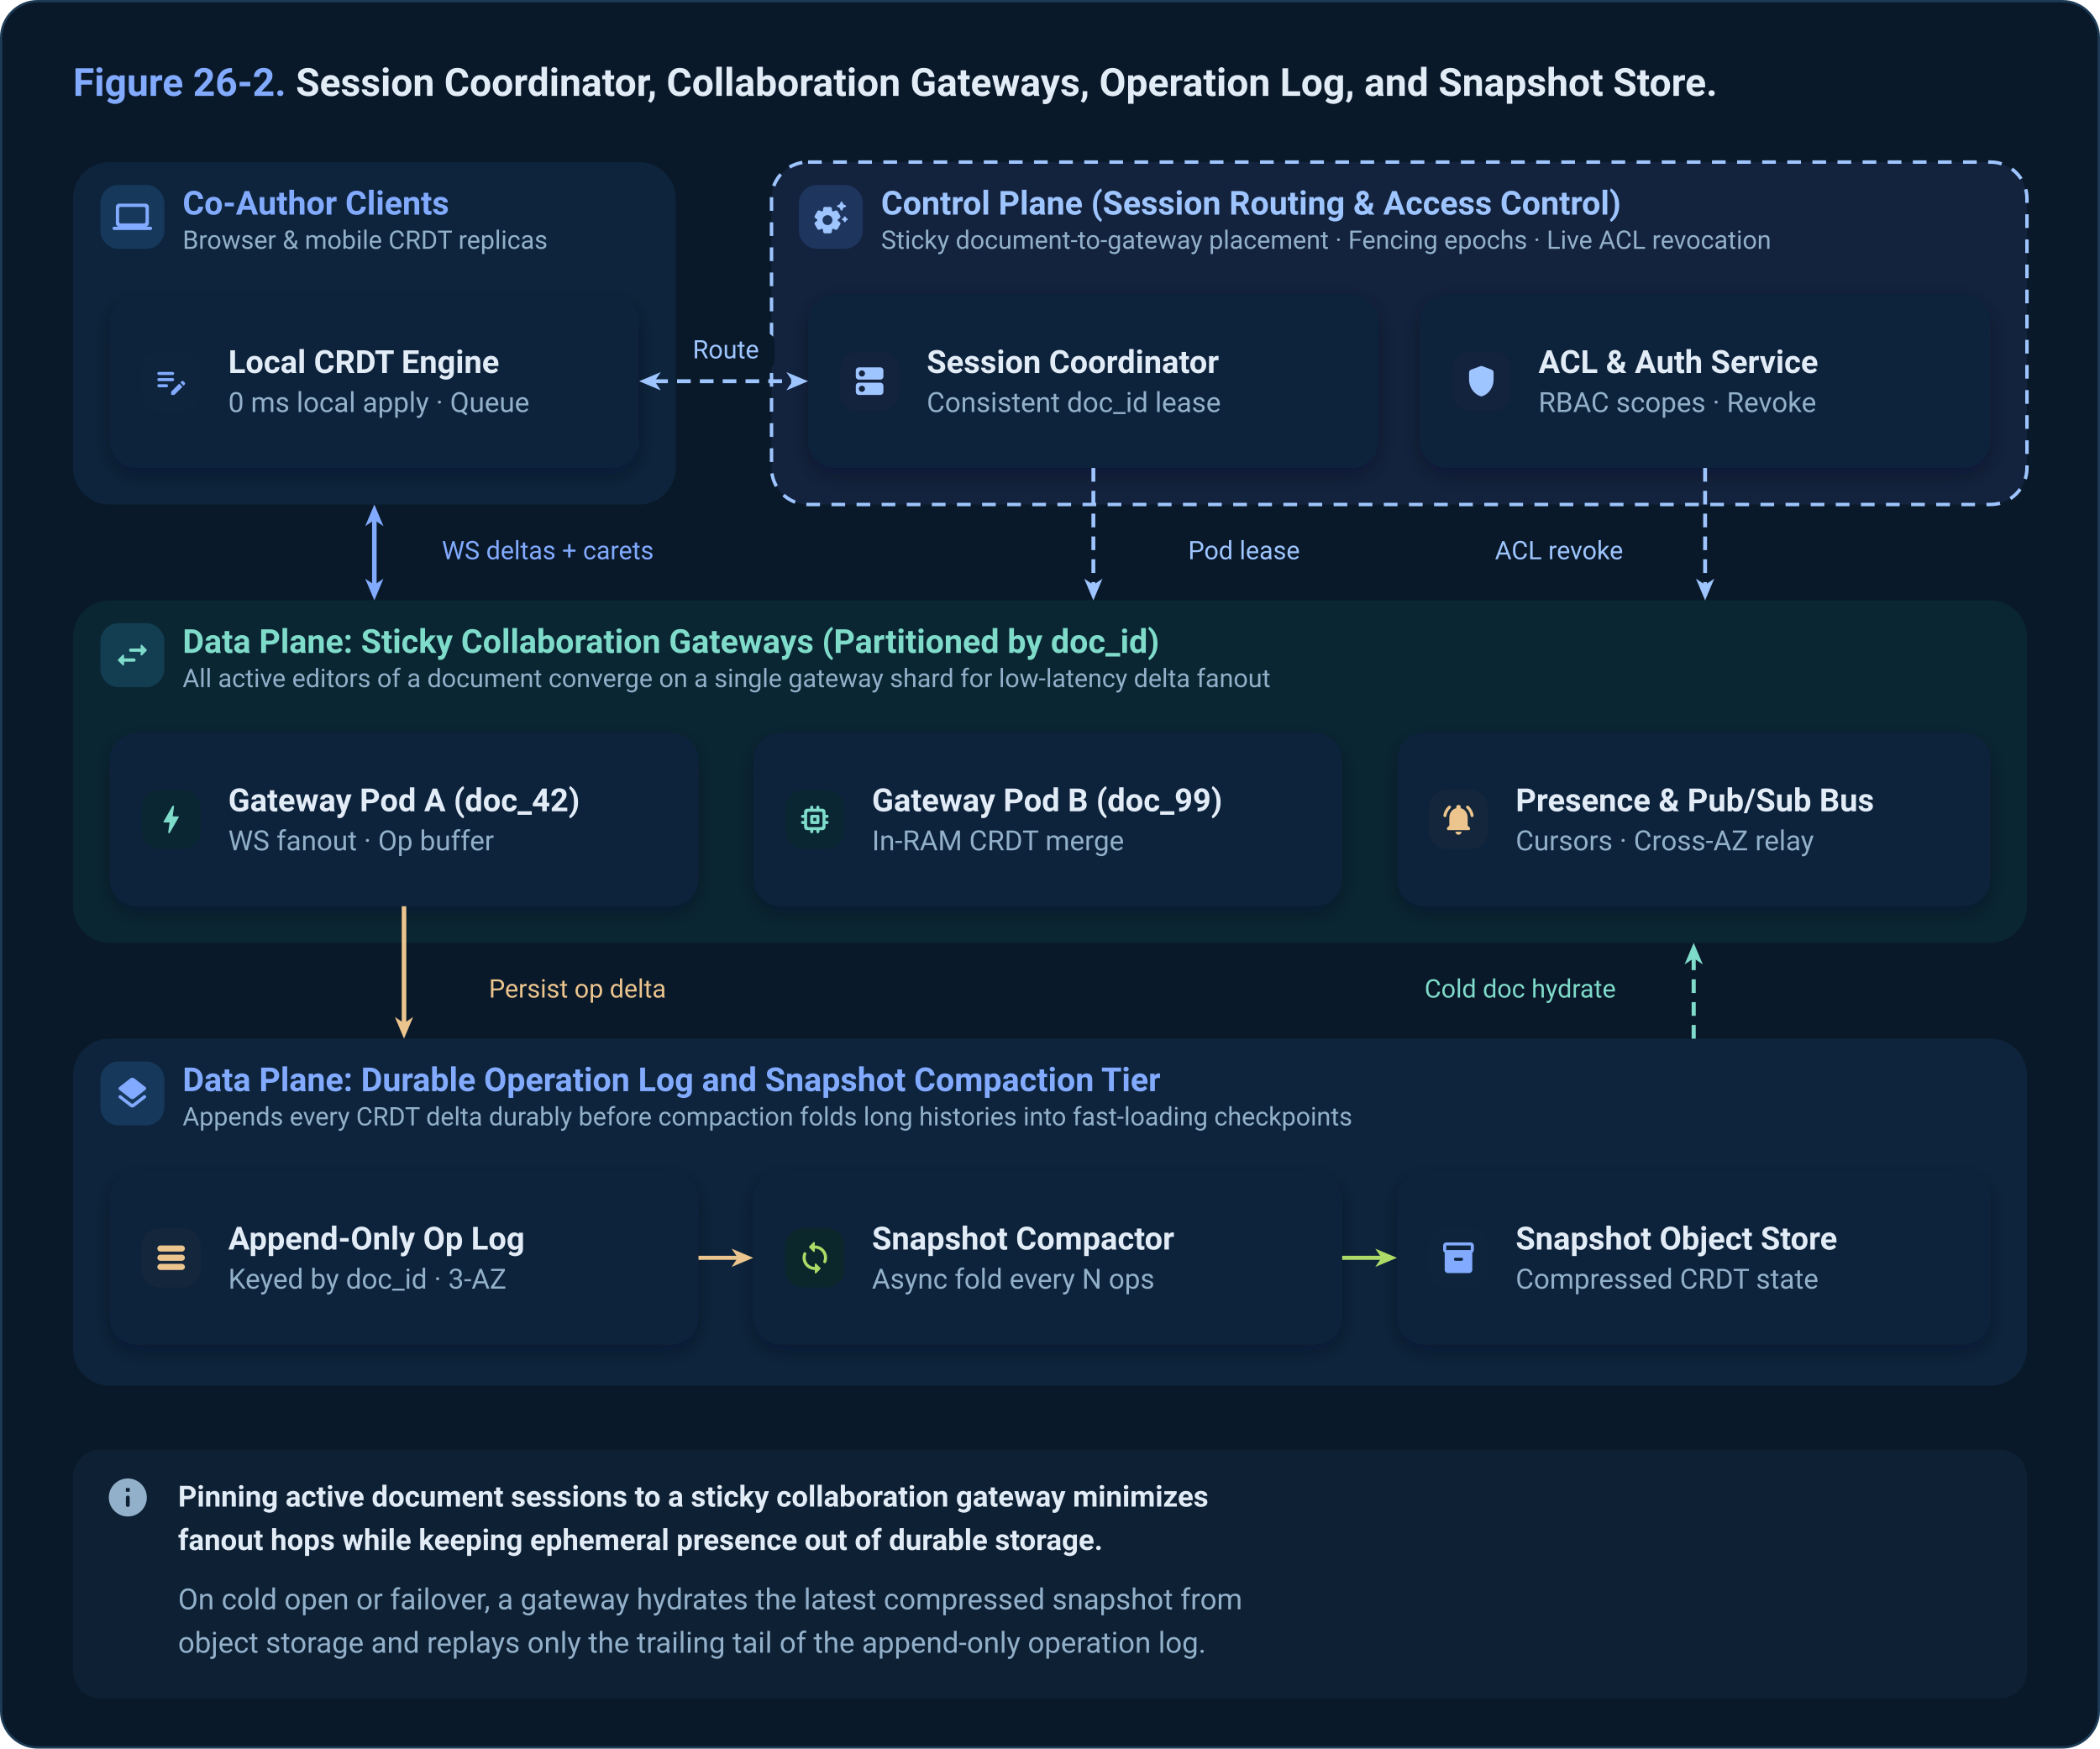
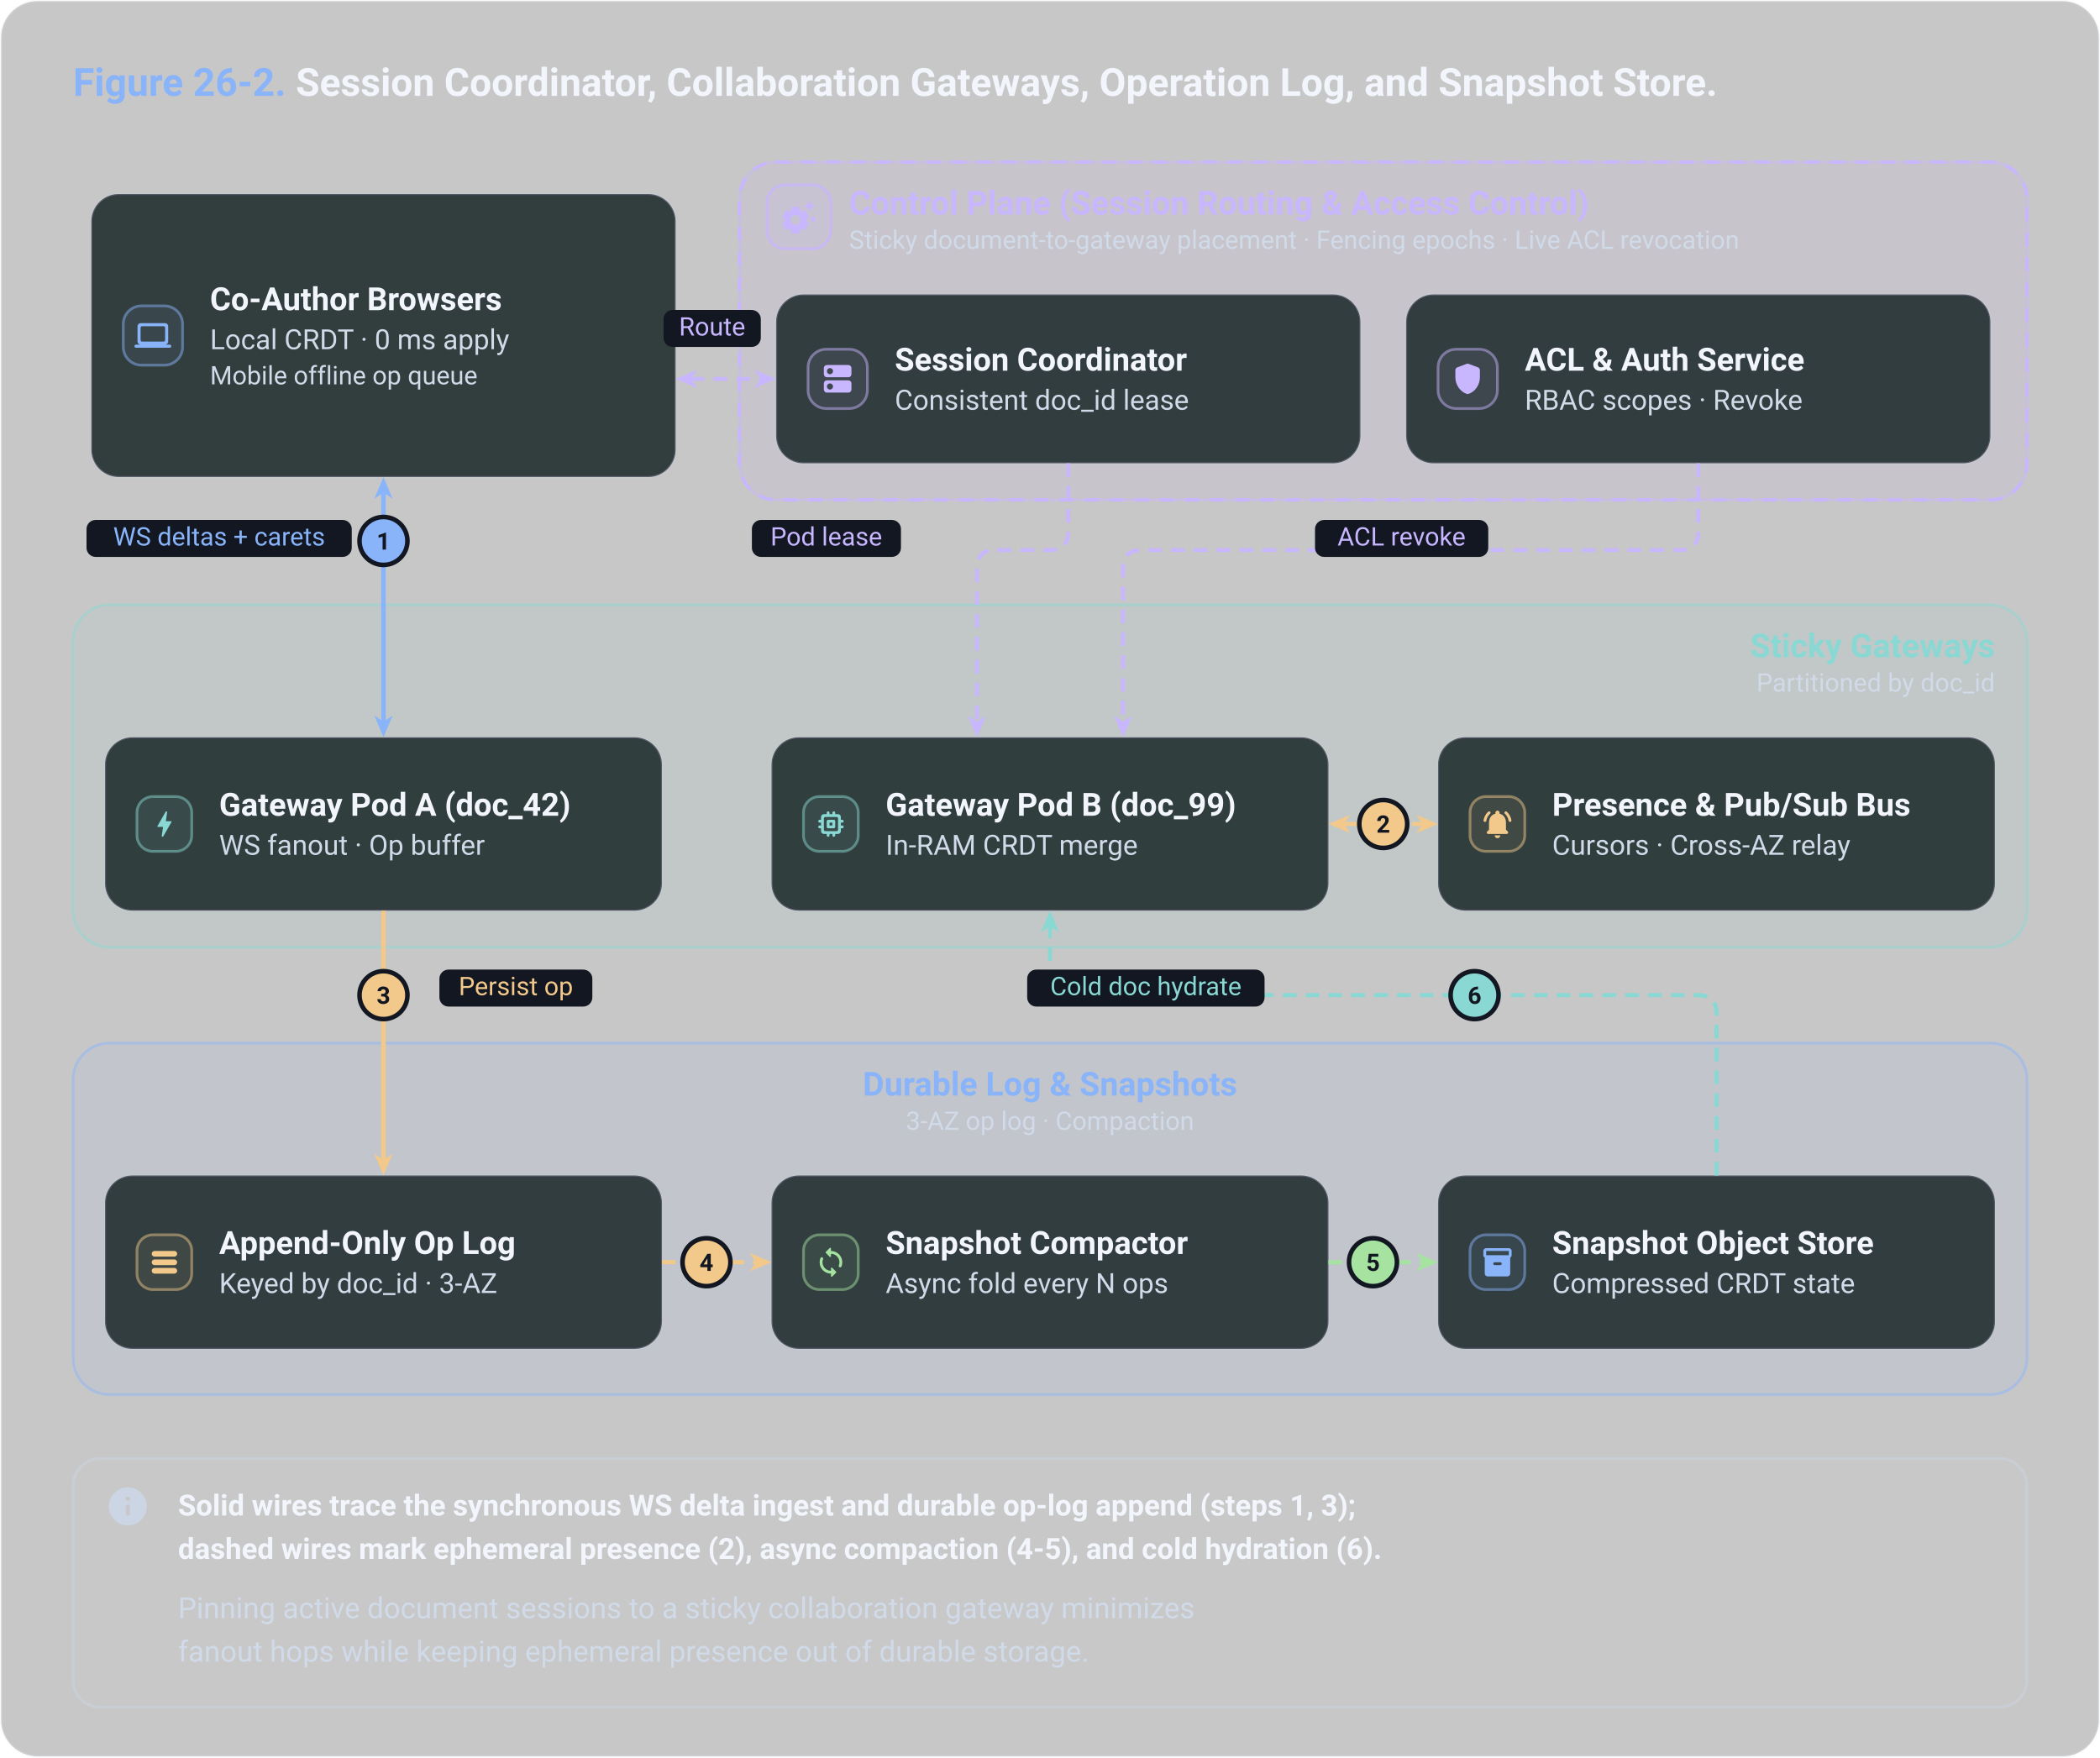
- <svg xmlns="http://www.w3.org/2000/svg" viewBox="0 0 920 766" width="920" height="766">
+ <svg xmlns="http://www.w3.org/2000/svg" viewBox="0 0 920 770" width="920" height="770">
  <style>
-     text { font-family: -apple-system, BlinkMacSystemFont, "Segoe UI", Roboto, "Helvetica Neue", Arial, sans-serif; fill: #E2ECF7; }
-     .paper { fill: #091929; }
-     .frame { fill: #091929; stroke: #1D3B56; stroke-width: 1; }
-     .card { fill: #10243A; }
-     .hair { stroke: #1D3B56; stroke-width: 1.2; fill: none; }
-     .muted { fill: #92B0C9; }
-     .ink { fill: #E2ECF7; }
+     text { font-family: -apple-system, BlinkMacSystemFont, "Segoe UI", Roboto, "Helvetica Neue", Arial, sans-serif; fill: #F2F6FC; }
+     .paper { fill: #121722; }
+     .frame { fill: rgba(0, 0, 0, 0.22); stroke: rgba(226, 232, 240, 0.18); stroke-width: 1.2; }
+     .card { fill: rgba(13, 18, 28, 0.80); stroke: rgba(203, 213, 225, 0.24); stroke-width: 1; }
+     .hair { stroke: rgba(226, 232, 240, 0.18); stroke-width: 1.2; fill: none; }
+     .muted { fill: #D0DAE8; }
+     .ink { fill: #F2F6FC; }
    .title { font-size: 17.0px; font-weight: 650; }
    .head { font-size: 14.5px; font-weight: 650; }
    .name { font-size: 14.0px; font-weight: 650; }
    .body { font-size: 13.0px; }
    .sub { font-size: 12.2px; }
    .mono { font-size: 11.8px; font-family: "SF Mono", SFMono-Regular, ui-monospace, Menlo, Consolas, monospace; }
    .monob { font-size: 11.8px; font-weight: 650; font-family: "SF Mono", SFMono-Regular, ui-monospace, Menlo, Consolas, monospace; }
    .small { font-size: 11.2px; }
    .badge { font-size: 10.5px; font-weight: 650; }
    .note { font-size: 12.8px; }
    .noteb { font-size: 12.8px; font-weight: 650; }
-     .sub, .small, .note { fill: #92B0C9; }
-     .c-blue { fill: #0D243C; }
-     .m-blue { fill: #16385B; }
-     .a-blue { fill: #82AAFF; }
-     .t-blue { fill: #82AAFF; }
-     .w-blue { stroke: #82AAFF; fill: none; stroke-linecap: butt; stroke-linejoin: round; }
-     .o-blue { stroke: #82AAFF; fill: none; stroke-width: 1.5; }
-     .h-blue { stroke: #82AAFF; stroke-width: 1.4; }
-     .c-green { fill: #0C272B; }
-     .m-green { fill: #153F44; }
-     .a-green { fill: #ADDB67; }
-     .t-green { fill: #ADDB67; }
-     .w-green { stroke: #ADDB67; fill: none; stroke-linecap: butt; stroke-linejoin: round; }
-     .o-green { stroke: #ADDB67; fill: none; stroke-width: 1.5; }
-     .h-green { stroke: #ADDB67; stroke-width: 1.4; }
-     .c-amber { fill: #13263B; }
-     .m-amber { fill: #1F3B58; }
-     .a-amber { fill: #ECC48D; }
-     .t-amber { fill: #ECC48D; }
-     .w-amber { stroke: #ECC48D; fill: none; stroke-linecap: butt; stroke-linejoin: round; }
-     .o-amber { stroke: #ECC48D; fill: none; stroke-width: 1.5; }
-     .h-amber { stroke: #ECC48D; stroke-width: 1.4; }
-     .c-red { fill: #211B2D; }
-     .m-red { fill: #342742; }
-     .a-red { fill: #F29CA3; }
-     .t-red { fill: #F29CA3; }
-     .w-red { stroke: #F29CA3; fill: none; stroke-linecap: butt; stroke-linejoin: round; }
-     .o-red { stroke: #F29CA3; fill: none; stroke-width: 1.5; }
-     .h-red { stroke: #F29CA3; stroke-width: 1.4; }
-     .c-purple { fill: #13223D; }
-     .m-purple { fill: #1E355E; }
-     .a-purple { fill: #9EC5FF; }
-     .t-purple { fill: #9EC5FF; }
-     .w-purple { stroke: #9EC5FF; fill: none; stroke-linecap: butt; stroke-linejoin: round; }
-     .o-purple { stroke: #9EC5FF; fill: none; stroke-width: 1.5; }
-     .h-purple { stroke: #9EC5FF; stroke-width: 1.4; }
-     .c-teal { fill: #0A2633; }
-     .m-teal { fill: #133E52; }
-     .a-teal { fill: #7FDBCA; }
-     .t-teal { fill: #7FDBCA; }
-     .w-teal { stroke: #7FDBCA; fill: none; stroke-linecap: butt; stroke-linejoin: round; }
-     .o-teal { stroke: #7FDBCA; fill: none; stroke-width: 1.5; }
-     .h-teal { stroke: #7FDBCA; stroke-width: 1.4; }
-     .c-gray { fill: #0E2034; }
-     .m-gray { fill: #1A324D; }
-     .a-gray { fill: #92B0C9; }
-     .t-gray { fill: #92B0C9; }
-     .w-gray { stroke: #92B0C9; fill: none; stroke-linecap: butt; stroke-linejoin: round; }
-     .o-gray { stroke: #92B0C9; fill: none; stroke-width: 1.5; }
-     .h-gray { stroke: #92B0C9; stroke-width: 1.4; }
-     .c-wire { fill: #0E2034; }
-     .m-wire { fill: #1A324D; }
-     .a-wire { fill: #789BB8; }
-     .t-wire { fill: #789BB8; }
-     .w-wire { stroke: #789BB8; fill: none; stroke-linecap: butt; stroke-linejoin: round; }
-     .o-wire { stroke: #789BB8; fill: none; stroke-width: 1.5; }
-     .h-wire { stroke: #789BB8; stroke-width: 1.4; }
+     .sub, .small, .note { fill: #D0DAE8; }
+     .c-blue { fill: rgba(137, 180, 250, 0.08); stroke: #89B4FA; stroke-opacity: 0.48; stroke-width: 1.2; }
+     .m-blue { fill: rgba(137, 180, 250, 0.16); stroke: #89B4FA; stroke-opacity: 0.78; stroke-width: 1.2; }
+     .a-blue { fill: #89B4FA; }
+     .t-blue { fill: #89B4FA; }
+     .w-blue { stroke: #89B4FA; fill: none; stroke-linecap: butt; stroke-linejoin: round; }
+     .o-blue { stroke: #89B4FA; fill: none; stroke-width: 1.5; }
+     .h-blue { stroke: #89B4FA; stroke-width: 1.4; }
+     .c-green { fill: rgba(166, 227, 161, 0.08); stroke: #A6E3A1; stroke-opacity: 0.48; stroke-width: 1.2; }
+     .m-green { fill: rgba(166, 227, 161, 0.15); stroke: #A6E3A1; stroke-opacity: 0.78; stroke-width: 1.2; }
+     .a-green { fill: #A6E3A1; }
+     .t-green { fill: #A6E3A1; }
+     .w-green { stroke: #A6E3A1; fill: none; stroke-linecap: butt; stroke-linejoin: round; }
+     .o-green { stroke: #A6E3A1; fill: none; stroke-width: 1.5; }
+     .h-green { stroke: #A6E3A1; stroke-width: 1.4; }
+     .c-amber { fill: rgba(242, 201, 138, 0.08); stroke: #F2C98A; stroke-opacity: 0.48; stroke-width: 1.2; }
+     .m-amber { fill: rgba(242, 201, 138, 0.16); stroke: #F2C98A; stroke-opacity: 0.78; stroke-width: 1.2; }
+     .a-amber { fill: #F2C98A; }
+     .t-amber { fill: #F2C98A; }
+     .w-amber { stroke: #F2C98A; fill: none; stroke-linecap: butt; stroke-linejoin: round; }
+     .o-amber { stroke: #F2C98A; fill: none; stroke-width: 1.5; }
+     .h-amber { stroke: #F2C98A; stroke-width: 1.4; }
+     .c-red { fill: rgba(243, 166, 178, 0.08); stroke: #F3A6B2; stroke-opacity: 0.48; stroke-width: 1.2; }
+     .m-red { fill: rgba(243, 166, 178, 0.16); stroke: #F3A6B2; stroke-opacity: 0.78; stroke-width: 1.2; }
+     .a-red { fill: #F3A6B2; }
+     .t-red { fill: #F3A6B2; }
+     .w-red { stroke: #F3A6B2; fill: none; stroke-linecap: butt; stroke-linejoin: round; }
+     .o-red { stroke: #F3A6B2; fill: none; stroke-width: 1.5; }
+     .h-red { stroke: #F3A6B2; stroke-width: 1.4; }
+     .c-purple { fill: rgba(200, 182, 255, 0.08); stroke: #C8B6FF; stroke-opacity: 0.48; stroke-width: 1.2; }
+     .m-purple { fill: rgba(200, 182, 255, 0.16); stroke: #C8B6FF; stroke-opacity: 0.78; stroke-width: 1.2; }
+     .a-purple { fill: #C8B6FF; }
+     .t-purple { fill: #C8B6FF; }
+     .w-purple { stroke: #C8B6FF; fill: none; stroke-linecap: butt; stroke-linejoin: round; }
+     .o-purple { stroke: #C8B6FF; fill: none; stroke-width: 1.5; }
+     .h-purple { stroke: #C8B6FF; stroke-width: 1.4; }
+     .c-teal { fill: rgba(137, 216, 211, 0.08); stroke: #89D8D3; stroke-opacity: 0.48; stroke-width: 1.2; }
+     .m-teal { fill: rgba(137, 216, 211, 0.15); stroke: #89D8D3; stroke-opacity: 0.78; stroke-width: 1.2; }
+     .a-teal { fill: #89D8D3; }
+     .t-teal { fill: #89D8D3; }
+     .w-teal { stroke: #89D8D3; fill: none; stroke-linecap: butt; stroke-linejoin: round; }
+     .o-teal { stroke: #89D8D3; fill: none; stroke-width: 1.5; }
+     .h-teal { stroke: #89D8D3; stroke-width: 1.4; }
+     .c-gray { fill: rgba(226, 232, 240, 0.04); stroke: #CBD5E4; stroke-opacity: 0.48; stroke-width: 1.2; }
+     .m-gray { fill: rgba(226, 232, 240, 0.10); stroke: #CBD5E4; stroke-opacity: 0.78; stroke-width: 1.2; }
+     .a-gray { fill: #CBD5E4; }
+     .t-gray { fill: #CBD5E4; }
+     .w-gray { stroke: #CBD5E4; fill: none; stroke-linecap: butt; stroke-linejoin: round; }
+     .o-gray { stroke: #CBD5E4; fill: none; stroke-width: 1.5; }
+     .h-gray { stroke: #CBD5E4; stroke-width: 1.4; }
+     .c-wire { fill: rgba(226, 232, 240, 0.04); }
+     .m-wire { fill: rgba(226, 232, 240, 0.10); }
+     .a-wire { fill: #AAB7C9; }
+     .t-wire { fill: #AAB7C9; }
+     .w-wire { stroke: #AAB7C9; fill: none; stroke-linecap: butt; stroke-linejoin: round; }
+     .o-wire { stroke: #AAB7C9; fill: none; stroke-width: 1.5; }
+     .h-wire { stroke: #AAB7C9; stroke-width: 1.4; }
  </style>
  <defs>
    <filter id="lift" x="-10%" y="-15%" width="120%" height="140%">
-       <feDropShadow dx="0" dy="1" stdDeviation="1.2" flood-color="#010A14" flood-opacity="0.45" />
-       <feDropShadow dx="0" dy="3" stdDeviation="4" flood-color="#010A14" flood-opacity="0.32" />
+       <feDropShadow dx="0" dy="1" stdDeviation="1.2" flood-color="#000000" flood-opacity="0.0" />
+       <feDropShadow dx="0" dy="3" stdDeviation="4" flood-color="#000000" flood-opacity="0.00" />
    </filter>
  </defs>
-   <rect x="0.5" y="0.5" width="919" height="765" rx="16" class="frame" />
+   <rect x="0.5" y="0.5" width="919" height="769" rx="16" class="frame" />
  <text x="32" y="42" class="title">
    <tspan class="t-blue">Figure 26-2.</tspan> Session Coordinator, Collaboration Gateways, Operation Log, and Snapshot Store.</text>
  <g transform="translate(0 71)">
-     <rect x="32.0" y="0.0" width="264.0" height="150.0" rx="16" class="c-blue" />
-     <rect x="44.0" y="10.0" width="28.0" height="28.0" rx="8" class="m-blue" />
-     <g transform="translate(49.3 15.3) scale(0.723)" class="a-blue">
+     <rect x="40.0" y="14.0" width="256.0" height="124.0" rx="12" class="card" filter="url(#lift)" />
+     <rect x="54.0" y="63.0" width="26.0" height="26.0" rx="8" class="c-blue" />
+     <g transform="translate(58.9 67.9) scale(0.672)" class="a-blue">
      <path d="M20 18c1.1 0 2-.9 2-2V6c0-1.1-.9-2-2-2H4c-1.1 0-2 .9-2 2v10c0 1.1.9 2 2 2H1c-.55 0-1 .45-1 1s.45 1 1 1h22c.55 0 1-.45 1-1s-.45-1-1-1h-3zM5 6h14c.55 0 1 .45 1 1v8c0 .55-.45 1-1 1H5c-.55 0-1-.45-1-1V7c0-.55.45-1 1-1z" />
    </g>
-     <text x="80.0" y="23.0" class="head t-blue" data-fit="80.0,286.0">Co-Author Clients</text>
-     <text x="80.0" y="38.0" class="small" data-fit="80.0,286.0">Browser &amp; mobile CRDT replicas</text>
-     <rect x="48.0" y="58.0" width="232.0" height="76.0" rx="12" class="card" filter="url(#lift)" />
-     <rect x="62.0" y="83.0" width="26.0" height="26.0" rx="8" class="c-blue" />
-     <g transform="translate(66.9 87.9) scale(0.672)" class="a-blue">
-       <path d="M14 11c0 .55-.45 1-1 1H4c-.55 0-1-.45-1-1s.45-1 1-1h9c.55 0 1 .45 1 1zM3 7c0 .55.45 1 1 1h9c.55 0 1-.45 1-1s-.45-1-1-1H4c-.55 0-1 .45-1 1zm7 8c0-.55-.45-1-1-1H4c-.55 0-1 .45-1 1s.45 1 1 1h5c.55 0 1-.45 1-1zm8.01-2.13.71-.71a.996.996 0 0 1 1.41 0l.71.71c.39.39.39 1.02 0 1.41l-.71.71-2.12-2.12zm-.71.71-5.16 5.16c-.09.09-.14.21-.14.35v1.41c0 .28.22.5.5.5h1.41c.13 0 .26-.05.35-.15l5.16-5.16-2.12-2.11z" />
-     </g>
-     <text x="100.0" y="92.4" class="name" data-fit="100.0,268.0">Local CRDT Engine</text>
-     <text x="100.0" y="109.5" class="sub" data-fit="100.0,268.0">0 ms local apply · Queue</text>
-     <rect x="338.0" y="0.0" width="550.0" height="150.0" rx="16" class="c-purple" />
-     <rect x="338.0" y="0.0" width="550.0" height="150.0" rx="16" class="o-purple" stroke-dasharray="6 5" />
-     <rect x="350.0" y="10.0" width="28.0" height="28.0" rx="8" class="m-purple" />
-     <g transform="translate(355.3 15.3) scale(0.723)" class="a-purple">
+     <text x="92.0" y="64.9" class="name" data-fit="92.0,284.0">Co-Author Browsers</text>
+     <text x="92.0" y="82.0" class="sub" data-fit="92.0,284.0">Local CRDT · 0 ms apply</text>
+     <text x="92.0" y="97.4" class="small" data-fit="92.0,284.0">Mobile offline op queue</text>
+     <rect x="324.0" y="0.0" width="564.0" height="148.0" rx="16" class="c-purple" />
+     <rect x="324.0" y="0.0" width="564.0" height="148.0" rx="16" class="o-purple" stroke-dasharray="6 5" />
+     <rect x="336.0" y="10.0" width="28.0" height="28.0" rx="8" class="m-purple" />
+     <g transform="translate(341.3 15.3) scale(0.723)" class="a-purple">
      <path d="m18.04 7.99-.63-1.4-1.4-.63a.5.5 0 0 1 0-.91l1.4-.63.63-1.4a.5.5 0 0 1 .91 0l.63 1.4 1.4.63a.5.5 0 0 1 0 .91l-1.4.63-.63 1.4c-.17.39-.73.39-.91 0zm3.24 4.73-.32-.72a.5.5 0 0 0-.91 0l-.32.72-.73.32a.5.5 0 0 0 0 .91l.72.32.32.73a.5.5 0 0 0 .91 0l.32-.72.73-.32a.5.5 0 0 0 0-.91l-.72-.33zm-5.04 1.65 1.23.93c.4.3.51.86.26 1.3l-1.62 2.8c-.25.44-.79.62-1.25.42l-1.43-.6c-.2.13-.42.26-.64.37l-.19 1.54c-.06.5-.49.88-.99.88H8.38c-.5 0-.93-.38-.99-.88l-.19-1.54c-.22-.11-.43-.23-.64-.37l-1.43.6c-.46.2-1 .02-1.25-.42l-1.62-2.8c-.25-.44-.14-.99.26-1.3l1.23-.93V14c0-.12 0-.25.01-.37l-1.23-.93c-.4-.3-.51-.86-.26-1.3l1.62-2.8c.25-.44.79-.62 1.25-.42l1.43.6c.2-.13.42-.26.64-.37l.19-1.54c.05-.49.48-.87.98-.87h3.23c.5 0 .93.38.99.88l.19 1.54c.22.11.43.23.64.37l1.43-.6c.46-.2 1-.02 1.25.42l1.62 2.8c.25.44.14.99-.26 1.3l-1.23.93c.01.12.01.24.01.37s0 .24-.01.36zM13 14c0-1.66-1.34-3-3-3s-3 1.34-3 3 1.34 3 3 3 3-1.34 3-3z" />
    </g>
-     <text x="386.0" y="23.0" class="head t-purple" data-fit="386.0,878.0">Control Plane (Session Routing &amp; Access Control)</text>
-     <text x="386.0" y="38.0" class="small" data-fit="386.0,878.0">Sticky document-to-gateway placement · Fencing epochs · Live ACL revocation</text>
-     <rect x="354.0" y="58.0" width="250.0" height="76.0" rx="12" class="card" filter="url(#lift)" />
-     <rect x="368.0" y="83.0" width="26.0" height="26.0" rx="8" class="c-purple" />
-     <g transform="translate(372.9 87.9) scale(0.672)" class="a-purple">
+     <text x="372.0" y="23.0" class="head t-purple" data-fit="372.0,878.0">Control Plane (Session Routing &amp; Access Control)</text>
+     <text x="372.0" y="38.0" class="small" data-fit="372.0,878.0">Sticky document-to-gateway placement · Fencing epochs · Live ACL revocation</text>
+     <rect x="340.0" y="58.0" width="256.0" height="74.0" rx="12" class="card" filter="url(#lift)" />
+     <rect x="354.0" y="82.0" width="26.0" height="26.0" rx="8" class="c-purple" />
+     <g transform="translate(358.9 86.9) scale(0.672)" class="a-purple">
      <path d="M19 13H5c-1.1 0-2 .9-2 2v4c0 1.1.9 2 2 2h14c1.1 0 2-.9 2-2v-4c0-1.1-.9-2-2-2zM7 19c-1.1 0-2-.9-2-2s.9-2 2-2 2 .9 2 2-.9 2-2 2zM19 3H5c-1.1 0-2 .9-2 2v4c0 1.1.9 2 2 2h14c1.1 0 2-.9 2-2V5c0-1.1-.9-2-2-2zM7 9c-1.1 0-2-.9-2-2s.9-2 2-2 2 .9 2 2-.9 2-2 2z" />
    </g>
-     <text x="406.0" y="92.4" class="name" data-fit="406.0,592.0">Session Coordinator</text>
-     <text x="406.0" y="109.5" class="sub" data-fit="406.0,592.0">Consistent doc_id lease</text>
-     <rect x="622.0" y="58.0" width="250.0" height="76.0" rx="12" class="card" filter="url(#lift)" />
-     <rect x="636.0" y="83.0" width="26.0" height="26.0" rx="8" class="c-purple" />
-     <g transform="translate(640.9 87.9) scale(0.672)" class="a-purple">
+     <text x="392.0" y="91.4" class="name" data-fit="392.0,584.0">Session Coordinator</text>
+     <text x="392.0" y="108.5" class="sub" data-fit="392.0,584.0">Consistent doc_id lease</text>
+     <rect x="616.0" y="58.0" width="256.0" height="74.0" rx="12" class="card" filter="url(#lift)" />
+     <rect x="630.0" y="82.0" width="26.0" height="26.0" rx="8" class="c-purple" />
+     <g transform="translate(634.9 86.9) scale(0.672)" class="a-purple">
      <path d="m11.3 2.26-6 2.25C4.52 4.81 4 5.55 4 6.39v4.7c0 4.83 3.13 9.37 7.43 10.75.37.12.77.12 1.14 0 4.3-1.38 7.43-5.91 7.43-10.75v-4.7a2 2 0 0 0-1.3-1.87l-6-2.25c-.45-.18-.95-.18-1.4-.01z" />
    </g>
-     <text x="674.0" y="92.4" class="name" data-fit="674.0,860.0">ACL &amp; Auth Service</text>
-     <text x="674.0" y="109.5" class="sub" data-fit="674.0,860.0">RBAC scopes · Revoke</text>
-     <rect x="32.0" y="192.0" width="856.0" height="150.0" rx="16" class="c-teal" />
-     <rect x="44.0" y="202.0" width="28.0" height="28.0" rx="8" class="m-teal" />
-     <g transform="translate(49.3 207.3) scale(0.723)" class="a-teal">
-       <path d="m6.14 11.86-2.78 2.79c-.19.2-.19.51 0 .71l2.78 2.79c.31.32.85.09.85-.35V16H13c.55 0 1-.45 1-1s-.45-1-1-1H6.99v-1.79c0-.45-.54-.67-.85-.35zm14.51-3.21-2.78-2.79c-.31-.32-.85-.09-.85.35V8H11c-.55 0-1 .45-1 1s.45 1 1 1h6.01v1.79c0 .45.54.67.85.35l2.78-2.79c.2-.19.2-.51.01-.7z" />
-     </g>
-     <text x="80.0" y="215.0" class="head t-teal" data-fit="80.0,878.0">Data Plane: Sticky Collaboration Gateways (Partitioned by doc_id)</text>
-     <text x="80.0" y="230.0" class="small" data-fit="80.0,878.0">All active editors of a document converge on a single gateway shard for low-latency delta fanout</text>
-     <rect x="48.0" y="250.0" width="258.0" height="76.0" rx="12" class="card" filter="url(#lift)" />
-     <rect x="62.0" y="275.0" width="26.0" height="26.0" rx="8" class="c-teal" />
-     <g transform="translate(66.9 279.9) scale(0.672)" class="a-teal">
+     <text x="668.0" y="91.4" class="name" data-fit="668.0,860.0">ACL &amp; Auth Service</text>
+     <text x="668.0" y="108.5" class="sub" data-fit="668.0,860.0">RBAC scopes · Revoke</text>
+     <rect x="32.0" y="194.0" width="856.0" height="150.0" rx="16" class="c-teal" />
+     <text x="874.0" y="217.0" class="head t-teal" text-anchor="end" data-fit="44.0,874.0">Sticky Gateways</text>
+     <text x="874.0" y="232.0" class="small" text-anchor="end" data-fit="44.0,874.0">Partitioned by doc_id</text>
+     <rect x="46.0" y="252.0" width="244.0" height="76.0" rx="12" class="card" filter="url(#lift)" />
+     <rect x="60.0" y="278.0" width="24.0" height="24.0" rx="7" class="c-teal" />
+     <g transform="translate(64.6 282.6) scale(0.620)" class="a-teal">
      <path d="M10.67 21c-.35 0-.62-.31-.57-.66L11 14H7.5c-.88 0-.33-.75-.31-.78 1.26-2.23 3.15-5.53 5.65-9.93a.577.577 0 0 1 1.07.37l-.9 6.34h3.51c.4 0 .62.19.4.66-3.29 5.74-5.2 9.09-5.75 10.05-.1.18-.29.29-.5.29z" />
    </g>
-     <text x="100.0" y="284.4" class="name" data-fit="100.0,294.0">Gateway Pod A (doc_42)</text>
-     <text x="100.0" y="301.5" class="sub" data-fit="100.0,294.0">WS fanout · Op buffer</text>
-     <rect x="330.0" y="250.0" width="258.0" height="76.0" rx="12" class="card" filter="url(#lift)" />
-     <rect x="344.0" y="275.0" width="26.0" height="26.0" rx="8" class="c-teal" />
-     <g transform="translate(348.9 279.9) scale(0.672)" class="a-teal">
+     <text x="96.0" y="286.4" class="name" data-fit="96.0,278.0">Gateway Pod A (doc_42)</text>
+     <text x="96.0" y="303.5" class="sub" data-fit="96.0,278.0">WS fanout · Op buffer</text>
+     <rect x="338.0" y="252.0" width="244.0" height="76.0" rx="12" class="card" filter="url(#lift)" />
+     <rect x="352.0" y="278.0" width="24.0" height="24.0" rx="7" class="c-teal" />
+     <g transform="translate(356.6 282.6) scale(0.620)" class="a-teal">
      <path d="M14 9h-4c-.55 0-1 .45-1 1v4c0 .55.45 1 1 1h4c.55 0 1-.45 1-1v-4c0-.55-.45-1-1-1zm-1 4h-2v-2h2v2zm8-3c0-.55-.45-1-1-1h-1V7c0-1.1-.9-2-2-2h-2V4c0-.55-.45-1-1-1s-1 .45-1 1v1h-2V4c0-.55-.45-1-1-1s-1 .45-1 1v1H7c-1.1 0-2 .9-2 2v2H4c-.55 0-1 .45-1 1s.45 1 1 1h1v2H4c-.55 0-1 .45-1 1s.45 1 1 1h1v2c0 1.1.9 2 2 2h2v1c0 .55.45 1 1 1s1-.45 1-1v-1h2v1c0 .55.45 1 1 1s1-.45 1-1v-1h2c1.1 0 2-.9 2-2v-2h1c.55 0 1-.45 1-1s-.45-1-1-1h-1v-2h1c.55 0 1-.45 1-1zm-5 7H8c-.55 0-1-.45-1-1V8c0-.55.45-1 1-1h8c.55 0 1 .45 1 1v8c0 .55-.45 1-1 1z" />
    </g>
-     <text x="382.0" y="284.4" class="name" data-fit="382.0,576.0">Gateway Pod B (doc_99)</text>
-     <text x="382.0" y="301.5" class="sub" data-fit="382.0,576.0">In-RAM CRDT merge</text>
-     <rect x="612.0" y="250.0" width="260.0" height="76.0" rx="12" class="card" filter="url(#lift)" />
-     <rect x="626.0" y="275.0" width="26.0" height="26.0" rx="8" class="c-amber" />
-     <g transform="translate(630.9 279.9) scale(0.672)" class="a-amber">
+     <text x="388.0" y="286.4" class="name" data-fit="388.0,570.0">Gateway Pod B (doc_99)</text>
+     <text x="388.0" y="303.5" class="sub" data-fit="388.0,570.0">In-RAM CRDT merge</text>
+     <rect x="630.0" y="252.0" width="244.0" height="76.0" rx="12" class="card" filter="url(#lift)" />
+     <rect x="644.0" y="278.0" width="24.0" height="24.0" rx="7" class="c-amber" />
+     <g transform="translate(648.6 282.6) scale(0.620)" class="a-amber">
      <path d="M18 16v-5c0-3.07-1.64-5.64-4.5-6.32V4c0-.83-.68-1.5-1.51-1.5S10.5 3.17 10.5 4v.68C7.63 5.36 6 7.92 6 11v5l-1.3 1.29c-.63.63-.19 1.71.7 1.71h13.17c.89 0 1.34-1.08.71-1.71L18 16zm-6.01 6c1.1 0 2-.9 2-2h-4a2 2 0 0 0 2 2zM6.77 4.73c.42-.38.43-1.03.03-1.43a1 1 0 0 0-1.39-.02 10.424 10.424 0 0 0-3.27 6.06c-.09.61.38 1.16 1 1.16.48 0 .9-.35.98-.83a8.44 8.44 0 0 1 2.65-4.94zM18.6 3.28c-.4-.37-1.02-.36-1.4.02-.4.4-.38 1.04.03 1.42 1.38 1.27 2.35 3 2.65 4.94.07.48.49.83.98.83.61 0 1.09-.55.99-1.16-.38-2.37-1.55-4.48-3.25-6.05z" />
    </g>
-     <text x="664.0" y="284.4" class="name" data-fit="664.0,860.0">Presence &amp; Pub/Sub Bus</text>
-     <text x="664.0" y="301.5" class="sub" data-fit="664.0,860.0">Cursors · Cross-AZ relay</text>
-     <rect x="32.0" y="384.0" width="856.0" height="152.0" rx="16" class="c-blue" />
-     <rect x="44.0" y="394.0" width="28.0" height="28.0" rx="8" class="m-blue" />
-     <g transform="translate(49.3 399.3) scale(0.723)" class="a-blue">
-       <path d="M12.6 18.06c-.36.28-.87.28-1.23 0l-6.15-4.78a.991.991 0 0 0-1.22 0 .997.997 0 0 0 0 1.57l6.76 5.26c.72.56 1.73.56 2.46 0l6.76-5.26c.51-.4.51-1.17 0-1.57l-.01-.01a.991.991 0 0 0-1.22 0l-6.15 4.79zm.63-3.02 6.76-5.26c.51-.4.51-1.18 0-1.58l-6.76-5.26c-.72-.56-1.73-.56-2.46 0L4.01 8.21c-.51.4-.51 1.18 0 1.58l6.76 5.26c.72.56 1.74.56 2.46-.01z" />
-     </g>
-     <text x="80.0" y="407.0" class="head t-blue" data-fit="80.0,878.0">Data Plane: Durable Operation Log and Snapshot Compaction Tier</text>
-     <text x="80.0" y="422.0" class="small" data-fit="80.0,878.0">Appends every CRDT delta durably before compaction folds long histories into fast-loading checkpoints</text>
-     <rect x="48.0" y="442.0" width="258.0" height="76.0" rx="12" class="card" filter="url(#lift)" />
-     <rect x="62.0" y="467.0" width="26.0" height="26.0" rx="8" class="c-amber" />
-     <g transform="translate(66.9 471.9) scale(0.672)" class="a-amber">
+     <text x="680.0" y="286.4" class="name" data-fit="680.0,862.0">Presence &amp; Pub/Sub Bus</text>
+     <text x="680.0" y="303.5" class="sub" data-fit="680.0,862.0">Cursors · Cross-AZ relay</text>
+     <rect x="32.0" y="386.0" width="856.0" height="154.0" rx="16" class="c-blue" />
+     <text x="460.0" y="409.0" class="head t-blue" text-anchor="middle" data-fit="44.0,876.0">Durable Log &amp; Snapshots</text>
+     <text x="460.0" y="424.0" class="small" text-anchor="middle" data-fit="44.0,876.0">3-AZ op log · Compaction</text>
+     <rect x="46.0" y="444.0" width="244.0" height="76.0" rx="12" class="card" filter="url(#lift)" />
+     <rect x="60.0" y="470.0" width="24.0" height="24.0" rx="7" class="c-amber" />
+     <g transform="translate(64.6 474.6) scale(0.620)" class="a-amber">
      <path d="M19 8H5c-1.1 0-2-.9-2-2s.9-2 2-2h14c1.1 0 2 .9 2 2s-.9 2-2 2zm0 2H5c-1.1 0-2 .9-2 2s.9 2 2 2h14c1.1 0 2-.9 2-2s-.9-2-2-2zm0 6H5c-1.1 0-2 .9-2 2s.9 2 2 2h14c1.1 0 2-.9 2-2s-.9-2-2-2z" />
    </g>
-     <text x="100.0" y="476.4" class="name" data-fit="100.0,294.0">Append-Only Op Log</text>
-     <text x="100.0" y="493.5" class="sub" data-fit="100.0,294.0">Keyed by doc_id · 3-AZ</text>
-     <rect x="330.0" y="442.0" width="258.0" height="76.0" rx="12" class="card" filter="url(#lift)" />
-     <rect x="344.0" y="467.0" width="26.0" height="26.0" rx="8" class="c-green" />
-     <g transform="translate(348.9 471.9) scale(0.672)" class="a-green">
+     <text x="96.0" y="478.4" class="name" data-fit="96.0,278.0">Append-Only Op Log</text>
+     <text x="96.0" y="495.5" class="sub" data-fit="96.0,278.0">Keyed by doc_id · 3-AZ</text>
+     <rect x="338.0" y="444.0" width="244.0" height="76.0" rx="12" class="card" filter="url(#lift)" />
+     <rect x="352.0" y="470.0" width="24.0" height="24.0" rx="7" class="c-green" />
+     <g transform="translate(356.6 474.6) scale(0.620)" class="a-green">
      <path d="M12 4V2.21c0-.45-.54-.67-.85-.35l-2.8 2.79c-.2.2-.2.51 0 .71l2.79 2.79c.32.31.86.09.86-.36V6c3.31 0 6 2.69 6 6 0 .79-.15 1.56-.44 2.25-.15.36-.04.77.23 1.04.51.51 1.37.33 1.64-.34.37-.91.57-1.91.57-2.95 0-4.42-3.58-8-8-8zm0 14c-3.31 0-6-2.69-6-6 0-.79.15-1.56.44-2.25.15-.36.04-.77-.23-1.04-.51-.51-1.37-.33-1.64.34C4.2 9.96 4 10.96 4 12c0 4.42 3.58 8 8 8v1.79c0 .45.54.67.85.35l2.79-2.79c.2-.2.2-.51 0-.71l-2.79-2.79a.5.5 0 0 0-.85.36V18z" />
    </g>
-     <text x="382.0" y="476.4" class="name" data-fit="382.0,576.0">Snapshot Compactor</text>
-     <text x="382.0" y="493.5" class="sub" data-fit="382.0,576.0">Async fold every N ops</text>
-     <rect x="612.0" y="442.0" width="260.0" height="76.0" rx="12" class="card" filter="url(#lift)" />
-     <rect x="626.0" y="467.0" width="26.0" height="26.0" rx="8" class="c-blue" />
-     <g transform="translate(630.9 471.9) scale(0.672)" class="a-blue">
+     <text x="388.0" y="478.4" class="name" data-fit="388.0,570.0">Snapshot Compactor</text>
+     <text x="388.0" y="495.5" class="sub" data-fit="388.0,570.0">Async fold every N ops</text>
+     <rect x="630.0" y="444.0" width="244.0" height="76.0" rx="12" class="card" filter="url(#lift)" />
+     <rect x="644.0" y="470.0" width="24.0" height="24.0" rx="7" class="c-blue" />
+     <g transform="translate(648.6 474.6) scale(0.620)" class="a-blue">
      <path d="M20 2H4c-1 0-2 .9-2 2v3.01c0 .72.43 1.34 1 1.69V20c0 1.1 1.1 2 2 2h14c.9 0 2-.9 2-2V8.7c.57-.35 1-.97 1-1.69V4c0-1.1-1-2-2-2zm-6 12h-4c-.55 0-1-.45-1-1s.45-1 1-1h4c.55 0 1 .45 1 1s-.45 1-1 1zm6-7H4V4h16v3z" />
    </g>
-     <text x="664.0" y="476.4" class="name" data-fit="664.0,860.0">Snapshot Object Store</text>
-     <text x="664.0" y="493.5" class="sub" data-fit="664.0,860.0">Compressed CRDT state</text>
-     <polygon points="164.0,192.0 160.0,182.5 164.0,185.2 168.0,182.5" class="a-blue" />
-     <polygon points="164.0,150.0 168.0,159.5 164.0,156.8 160.0,159.5" class="a-blue" />
-     <path d="M164.0,156.7 L164.0,185.3" class="w-blue" stroke-width="2.0" />
-     <rect x="181.9" y="162.8" width="116.2" height="16.2" rx="4" class="paper" />
-     <text x="240.0" y="174.0" class="small t-blue" text-anchor="middle">WS deltas + carets</text>
-     <polygon points="354.0,96.0 344.5,100.0 347.2,96.0 344.5,92.0" class="a-purple" />
-     <polygon points="280.0,96.0 289.5,92.0 286.8,96.0 289.5,100.0" class="a-purple" />
-     <path d="M286.6,96.0 L347.4,96.0" class="w-purple" stroke-width="1.7" stroke-dasharray="6 4" />
-     <rect x="296.7" y="74.8" width="42.6" height="16.2" rx="4" class="paper" />
-     <text x="318.0" y="86.0" class="small t-purple" text-anchor="middle">Route</text>
-     <polygon points="479.0,192.0 475.0,182.5 479.0,185.2 483.0,182.5" class="a-purple" />
-     <path d="M479.0,134.0 L479.0,185.3" class="w-purple" stroke-width="1.7" stroke-dasharray="6 4" />
-     <rect x="512.4" y="162.8" width="65.3" height="16.2" rx="4" class="paper" />
-     <text x="545.0" y="174.0" class="small t-purple" text-anchor="middle">Pod lease</text>
-     <polygon points="747.0,192.0 743.0,182.5 747.0,185.2 751.0,182.5" class="a-purple" />
-     <path d="M747.0,134.0 L747.0,185.3" class="w-purple" stroke-width="1.7" stroke-dasharray="6 4" />
-     <rect x="645.1" y="162.8" width="75.9" height="16.2" rx="4" class="paper" />
-     <text x="683.0" y="174.0" class="small t-purple" text-anchor="middle">ACL revoke</text>
-     <polygon points="177.0,384.0 173.0,374.5 177.0,377.2 181.0,374.5" class="a-amber" />
-     <path d="M177.0,326.0 L177.0,377.4" class="w-amber" stroke-width="2.0" />
-     <rect x="203.9" y="354.8" width="98.2" height="16.2" rx="4" class="paper" />
-     <text x="253.0" y="366.0" class="small t-amber" text-anchor="middle">Persist op delta</text>
-     <polygon points="330.0,480.0 320.5,484.0 323.2,480.0 320.5,476.0" class="a-amber" />
-     <path d="M306.0,480.0 L323.4,480.0" class="w-amber" stroke-width="1.8" />
-     <polygon points="612.0,480.0 602.5,484.0 605.2,480.0 602.5,476.0" class="a-green" />
-     <path d="M588.0,480.0 L605.4,480.0" class="w-green" stroke-width="1.8" />
-     <polygon points="742.0,342.0 746.0,351.5 742.0,348.8 738.0,351.5" class="a-teal" />
-     <path d="M742.0,384.0 L742.0,348.6" class="w-teal" stroke-width="1.8" stroke-dasharray="6 4" />
-     <rect x="614.0" y="354.8" width="104.0" height="16.2" rx="4" class="paper" />
-     <text x="666.0" y="366.0" class="small t-teal" text-anchor="middle">Cold doc hydrate</text>
+     <text x="680.0" y="478.4" class="name" data-fit="680.0,862.0">Snapshot Object Store</text>
+     <text x="680.0" y="495.5" class="sub" data-fit="680.0,862.0">Compressed CRDT state</text>
+     <polygon points="168.0,252.0 164.0,242.5 168.0,245.2 172.0,242.5" class="a-blue" />
+     <polygon points="168.0,138.0 172.0,147.5 168.0,144.8 164.0,147.5" class="a-blue" />
+     <path d="M168.0,144.7 L168.0,245.3" class="w-blue" stroke-width="2.0" />
+     <rect x="37.9" y="156.8" width="116.2" height="16.2" rx="4" class="paper" />
+     <text x="96.0" y="168.0" class="small t-blue" text-anchor="middle">WS deltas + carets</text>
+     <polygon points="340.0,95.0 330.5,99.0 333.2,95.0 330.5,91.0" class="a-purple" />
+     <polygon points="296.0,95.0 305.5,91.0 302.8,95.0 305.5,99.0" class="a-purple" />
+     <path d="M302.6,95.0 L333.4,95.0" class="w-purple" stroke-width="1.7" stroke-dasharray="6 4" />
+     <rect x="290.7" y="64.8" width="42.6" height="16.2" rx="4" class="paper" />
+     <text x="312.0" y="76.0" class="small t-purple" text-anchor="middle">Route</text>
+     <polygon points="428.0,252.0 424.0,242.5 428.0,245.2 432.0,242.5" class="a-purple" />
+     <path d="M468.0,132.0 L468.0,162.0 Q468.0,170.0 460.0,170.0 L436.0,170.0 Q428.0,170.0 428.0,178.0 L428.0,245.3" class="w-purple" stroke-width="1.7" stroke-dasharray="6 4" />
+     <rect x="329.4" y="156.8" width="65.3" height="16.2" rx="4" class="paper" />
+     <text x="362.0" y="168.0" class="small t-purple" text-anchor="middle">Pod lease</text>
+     <polygon points="492.0,252.0 488.0,242.5 492.0,245.2 496.0,242.5" class="a-purple" />
+     <path d="M744.0,132.0 L744.0,162.0 Q744.0,170.0 736.0,170.0 L500.0,170.0 Q492.0,170.0 492.0,178.0 L492.0,245.3" class="w-purple" stroke-width="1.7" stroke-dasharray="6 4" />
+     <rect x="576.1" y="156.8" width="75.9" height="16.2" rx="4" class="paper" />
+     <text x="614.0" y="168.0" class="small t-purple" text-anchor="middle">ACL revoke</text>
+     <polygon points="630.0,290.0 620.5,294.0 623.2,290.0 620.5,286.0" class="a-amber" />
+     <polygon points="582.0,290.0 591.5,286.0 588.8,290.0 591.5,294.0" class="a-amber" />
+     <path d="M588.6,290.0 L623.4,290.0" class="w-amber" stroke-width="1.8" stroke-dasharray="6 4" />
+     <polygon points="168.0,444.0 164.0,434.5 168.0,437.2 172.0,434.5" class="a-amber" />
+     <path d="M168.0,328.0 L168.0,437.4" class="w-amber" stroke-width="2.0" />
+     <rect x="192.5" y="353.8" width="67.0" height="16.2" rx="4" class="paper" />
+     <text x="226.0" y="365.0" class="small t-amber" text-anchor="middle">Persist op</text>
+     <polygon points="338.0,482.0 328.5,486.0 331.2,482.0 328.5,478.0" class="a-amber" />
+     <path d="M290.0,482.0 L331.4,482.0" class="w-amber" stroke-width="1.8" stroke-dasharray="6 4" />
+     <polygon points="630.0,482.0 620.5,486.0 623.2,482.0 620.5,478.0" class="a-green" />
+     <path d="M582.0,482.0 L623.4,482.0" class="w-green" stroke-width="1.8" stroke-dasharray="6 4" />
+     <polygon points="460.0,328.0 464.0,337.5 460.0,334.8 456.0,337.5" class="a-teal" />
+     <path d="M752.0,444.0 L752.0,373.0 Q752.0,365.0 744.0,365.0 L468.0,365.0 Q460.0,365.0 460.0,357.0 L460.0,334.6" class="w-teal" stroke-width="1.8" stroke-dasharray="6 4" />
+     <rect x="450.0" y="353.8" width="104.0" height="16.2" rx="4" class="paper" />
+     <text x="502.0" y="365.0" class="small t-teal" text-anchor="middle">Cold doc hydrate</text>
+     <circle cx="168.0" cy="166.0" r="11.5" class="paper" />
+     <circle cx="168.0" cy="166.0" r="9.5" class="a-blue" />
+     <text x="168.0" y="169.8" text-anchor="middle" class="badge paper">1</text>
+     <circle cx="606.0" cy="290.0" r="11.5" class="paper" />
+     <circle cx="606.0" cy="290.0" r="9.5" class="a-amber" />
+     <text x="606.0" y="293.8" text-anchor="middle" class="badge paper">2</text>
+     <circle cx="168.0" cy="365.0" r="11.5" class="paper" />
+     <circle cx="168.0" cy="365.0" r="9.5" class="a-amber" />
+     <text x="168.0" y="368.8" text-anchor="middle" class="badge paper">3</text>
+     <circle cx="309.5" cy="482.0" r="11.5" class="paper" />
+     <circle cx="309.5" cy="482.0" r="9.5" class="a-amber" />
+     <text x="309.5" y="485.8" text-anchor="middle" class="badge paper">4</text>
+     <circle cx="601.5" cy="482.0" r="11.5" class="paper" />
+     <circle cx="601.5" cy="482.0" r="9.5" class="a-green" />
+     <text x="601.5" y="485.8" text-anchor="middle" class="badge paper">5</text>
+     <circle cx="646.0" cy="365.0" r="11.5" class="paper" />
+     <circle cx="646.0" cy="365.0" r="9.5" class="a-teal" />
+     <text x="646.0" y="368.8" text-anchor="middle" class="badge paper">6</text>
  </g>
-   <rect x="32" y="635" width="856" height="109" rx="12" class="c-gray" />
-   <g transform="translate(46 646) scale(0.833)" class="a-gray">
+   <rect x="32" y="639" width="856" height="109" rx="12" class="c-gray" />
+   <g transform="translate(46 650) scale(0.833)" class="a-gray">
    <path d="M12 2C6.48 2 2 6.48 2 12s4.48 10 10 10 10-4.48 10-10S17.52 2 12 2zm0 15c-.55 0-1-.45-1-1v-4c0-.55.45-1 1-1s1 .45 1 1v4c0 .55-.45 1-1 1zm1-8h-2V7h2v2z" />
  </g>
-   <text x="78" y="660.0" class="noteb ink" data-fit="78,876">Pinning active document sessions to a sticky collaboration gateway minimizes</text>
-   <text x="78" y="679.0" class="noteb ink" data-fit="78,876">fanout hops while keeping ephemeral presence out of durable storage.</text>
-   <text x="78" y="705.0" class="note" data-fit="78,876">On cold open or failover, a gateway hydrates the latest compressed snapshot from</text>
-   <text x="78" y="724.0" class="note" data-fit="78,876">object storage and replays only the trailing tail of the append-only operation log.</text>
+   <text x="78" y="664.0" class="noteb ink" data-fit="78,876">Solid wires trace the synchronous WS delta ingest and durable op-log append (steps 1, 3);</text>
+   <text x="78" y="683.0" class="noteb ink" data-fit="78,876">dashed wires mark ephemeral presence (2), async compaction (4-5), and cold hydration (6).</text>
+   <text x="78" y="709.0" class="note" data-fit="78,876">Pinning active document sessions to a sticky collaboration gateway minimizes</text>
+   <text x="78" y="728.0" class="note" data-fit="78,876">fanout hops while keeping ephemeral presence out of durable storage.</text>
</svg>
